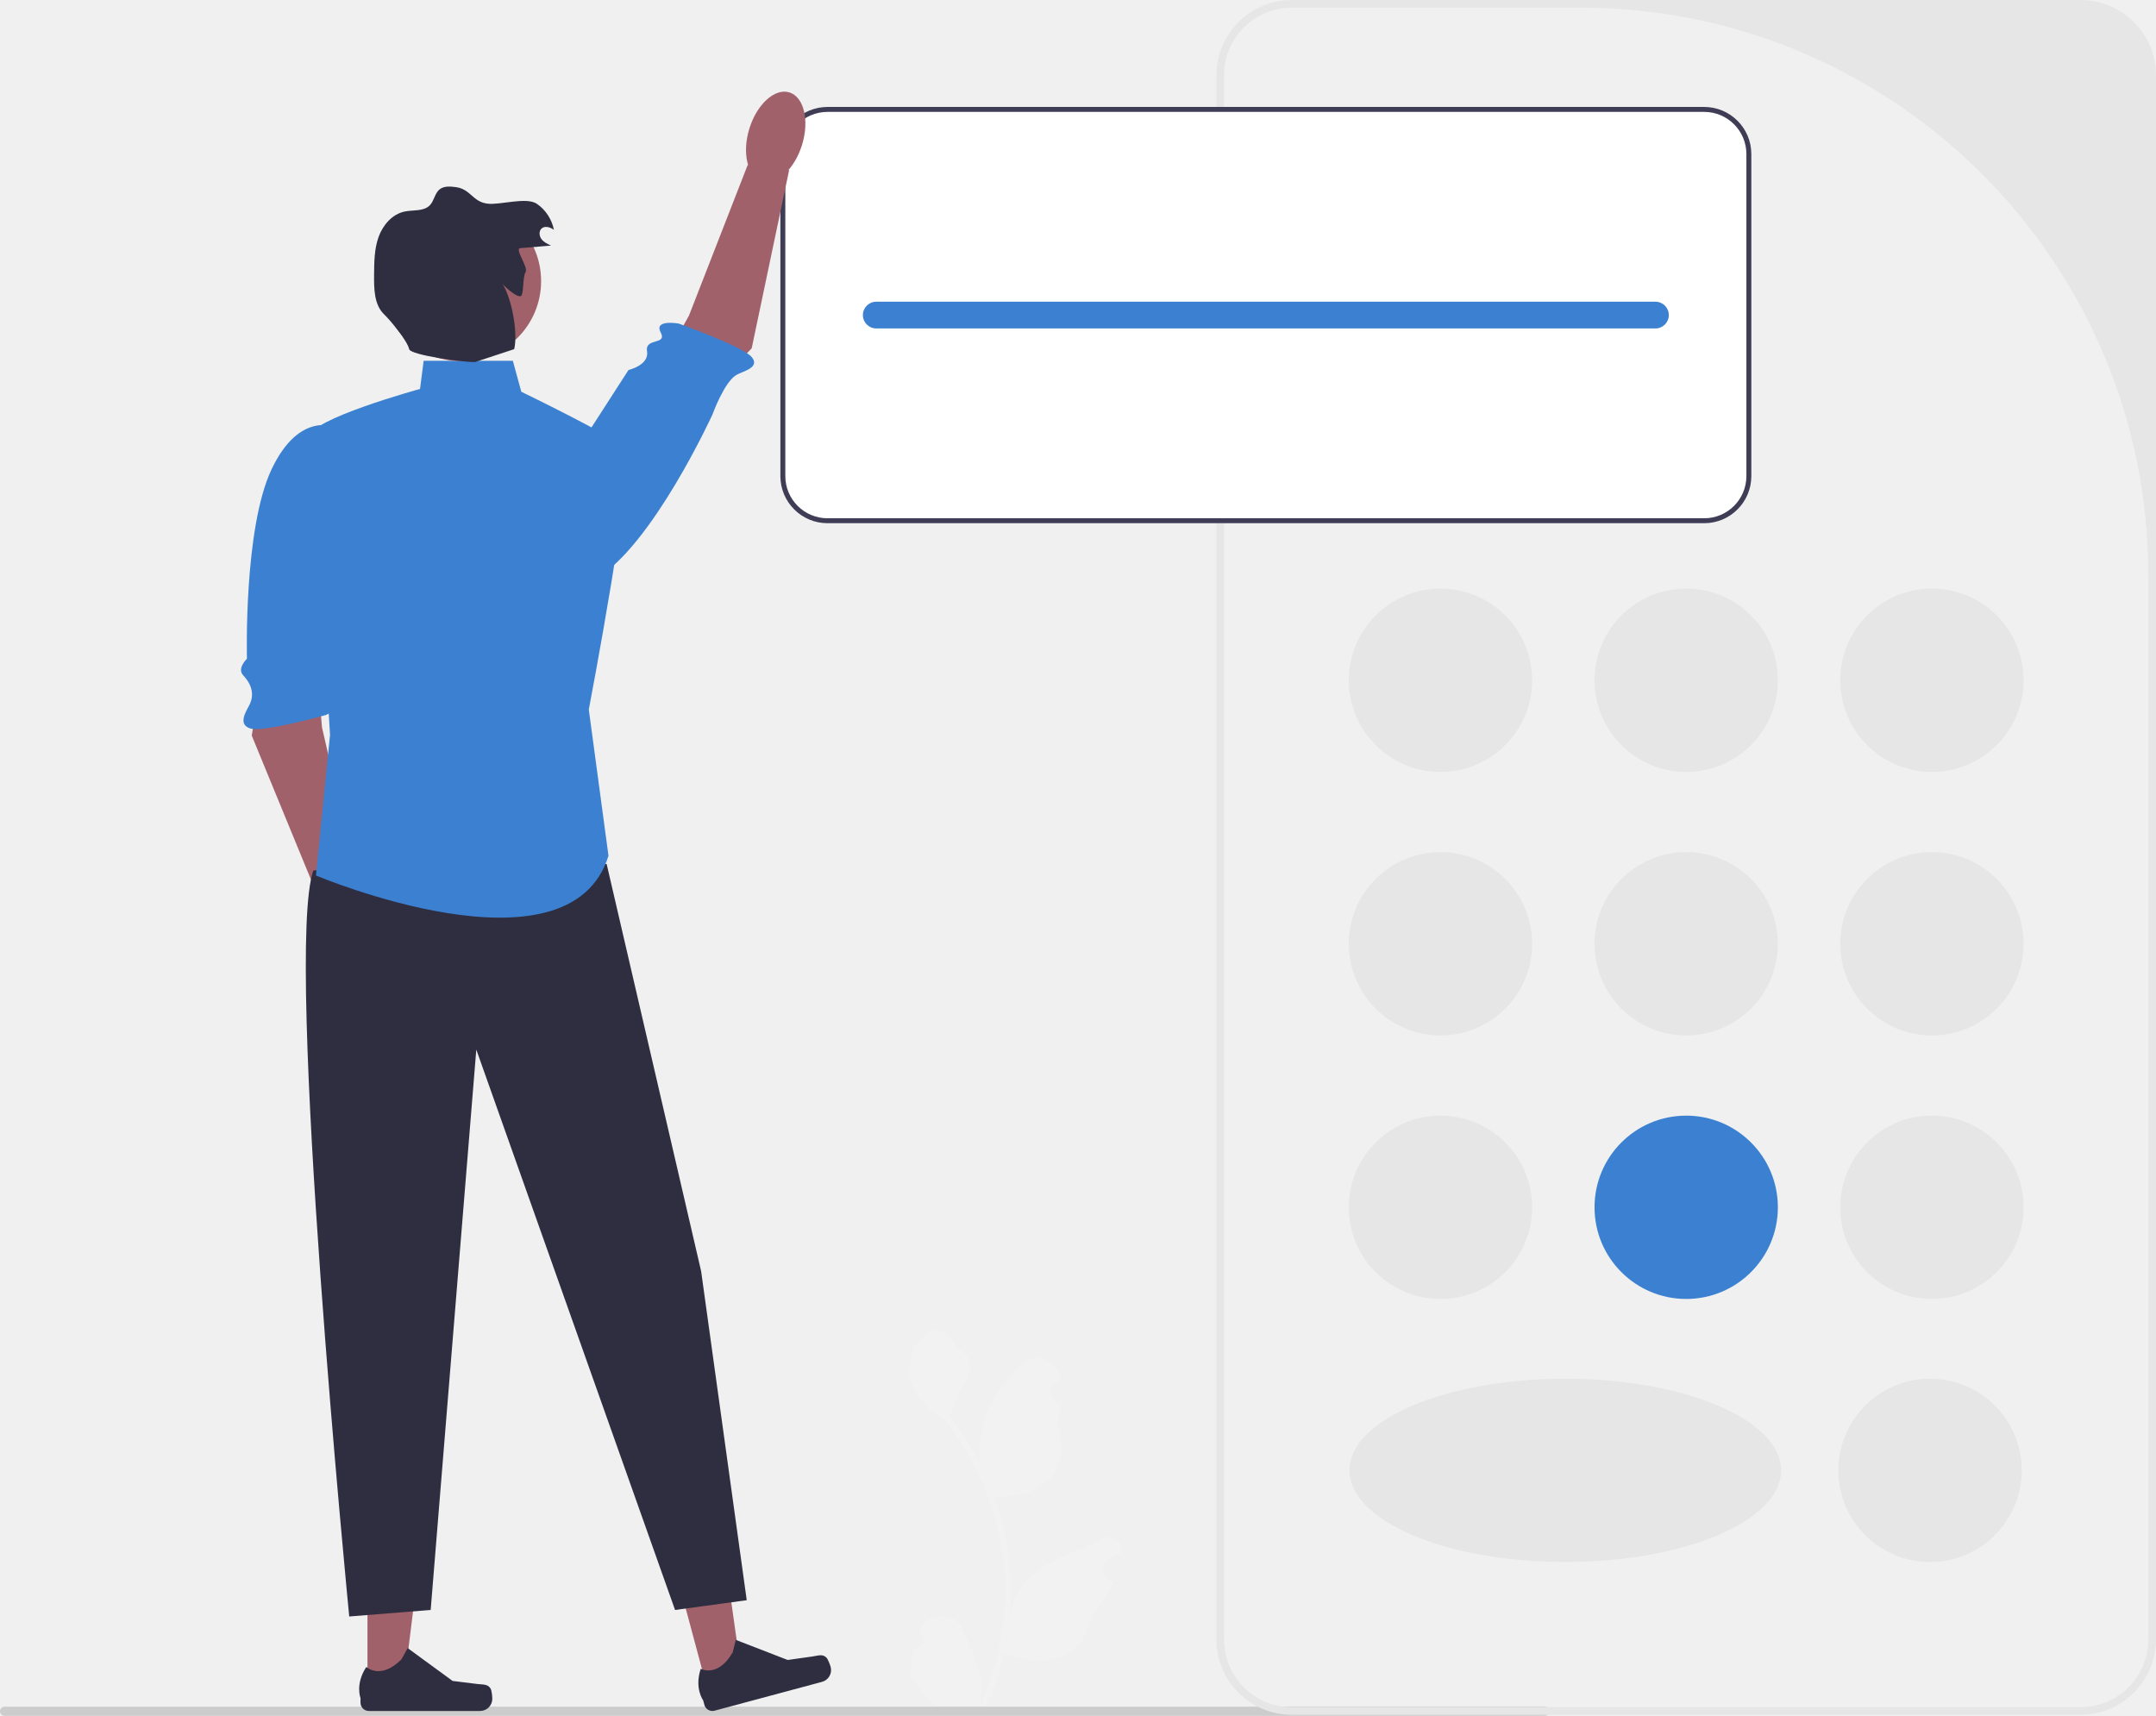
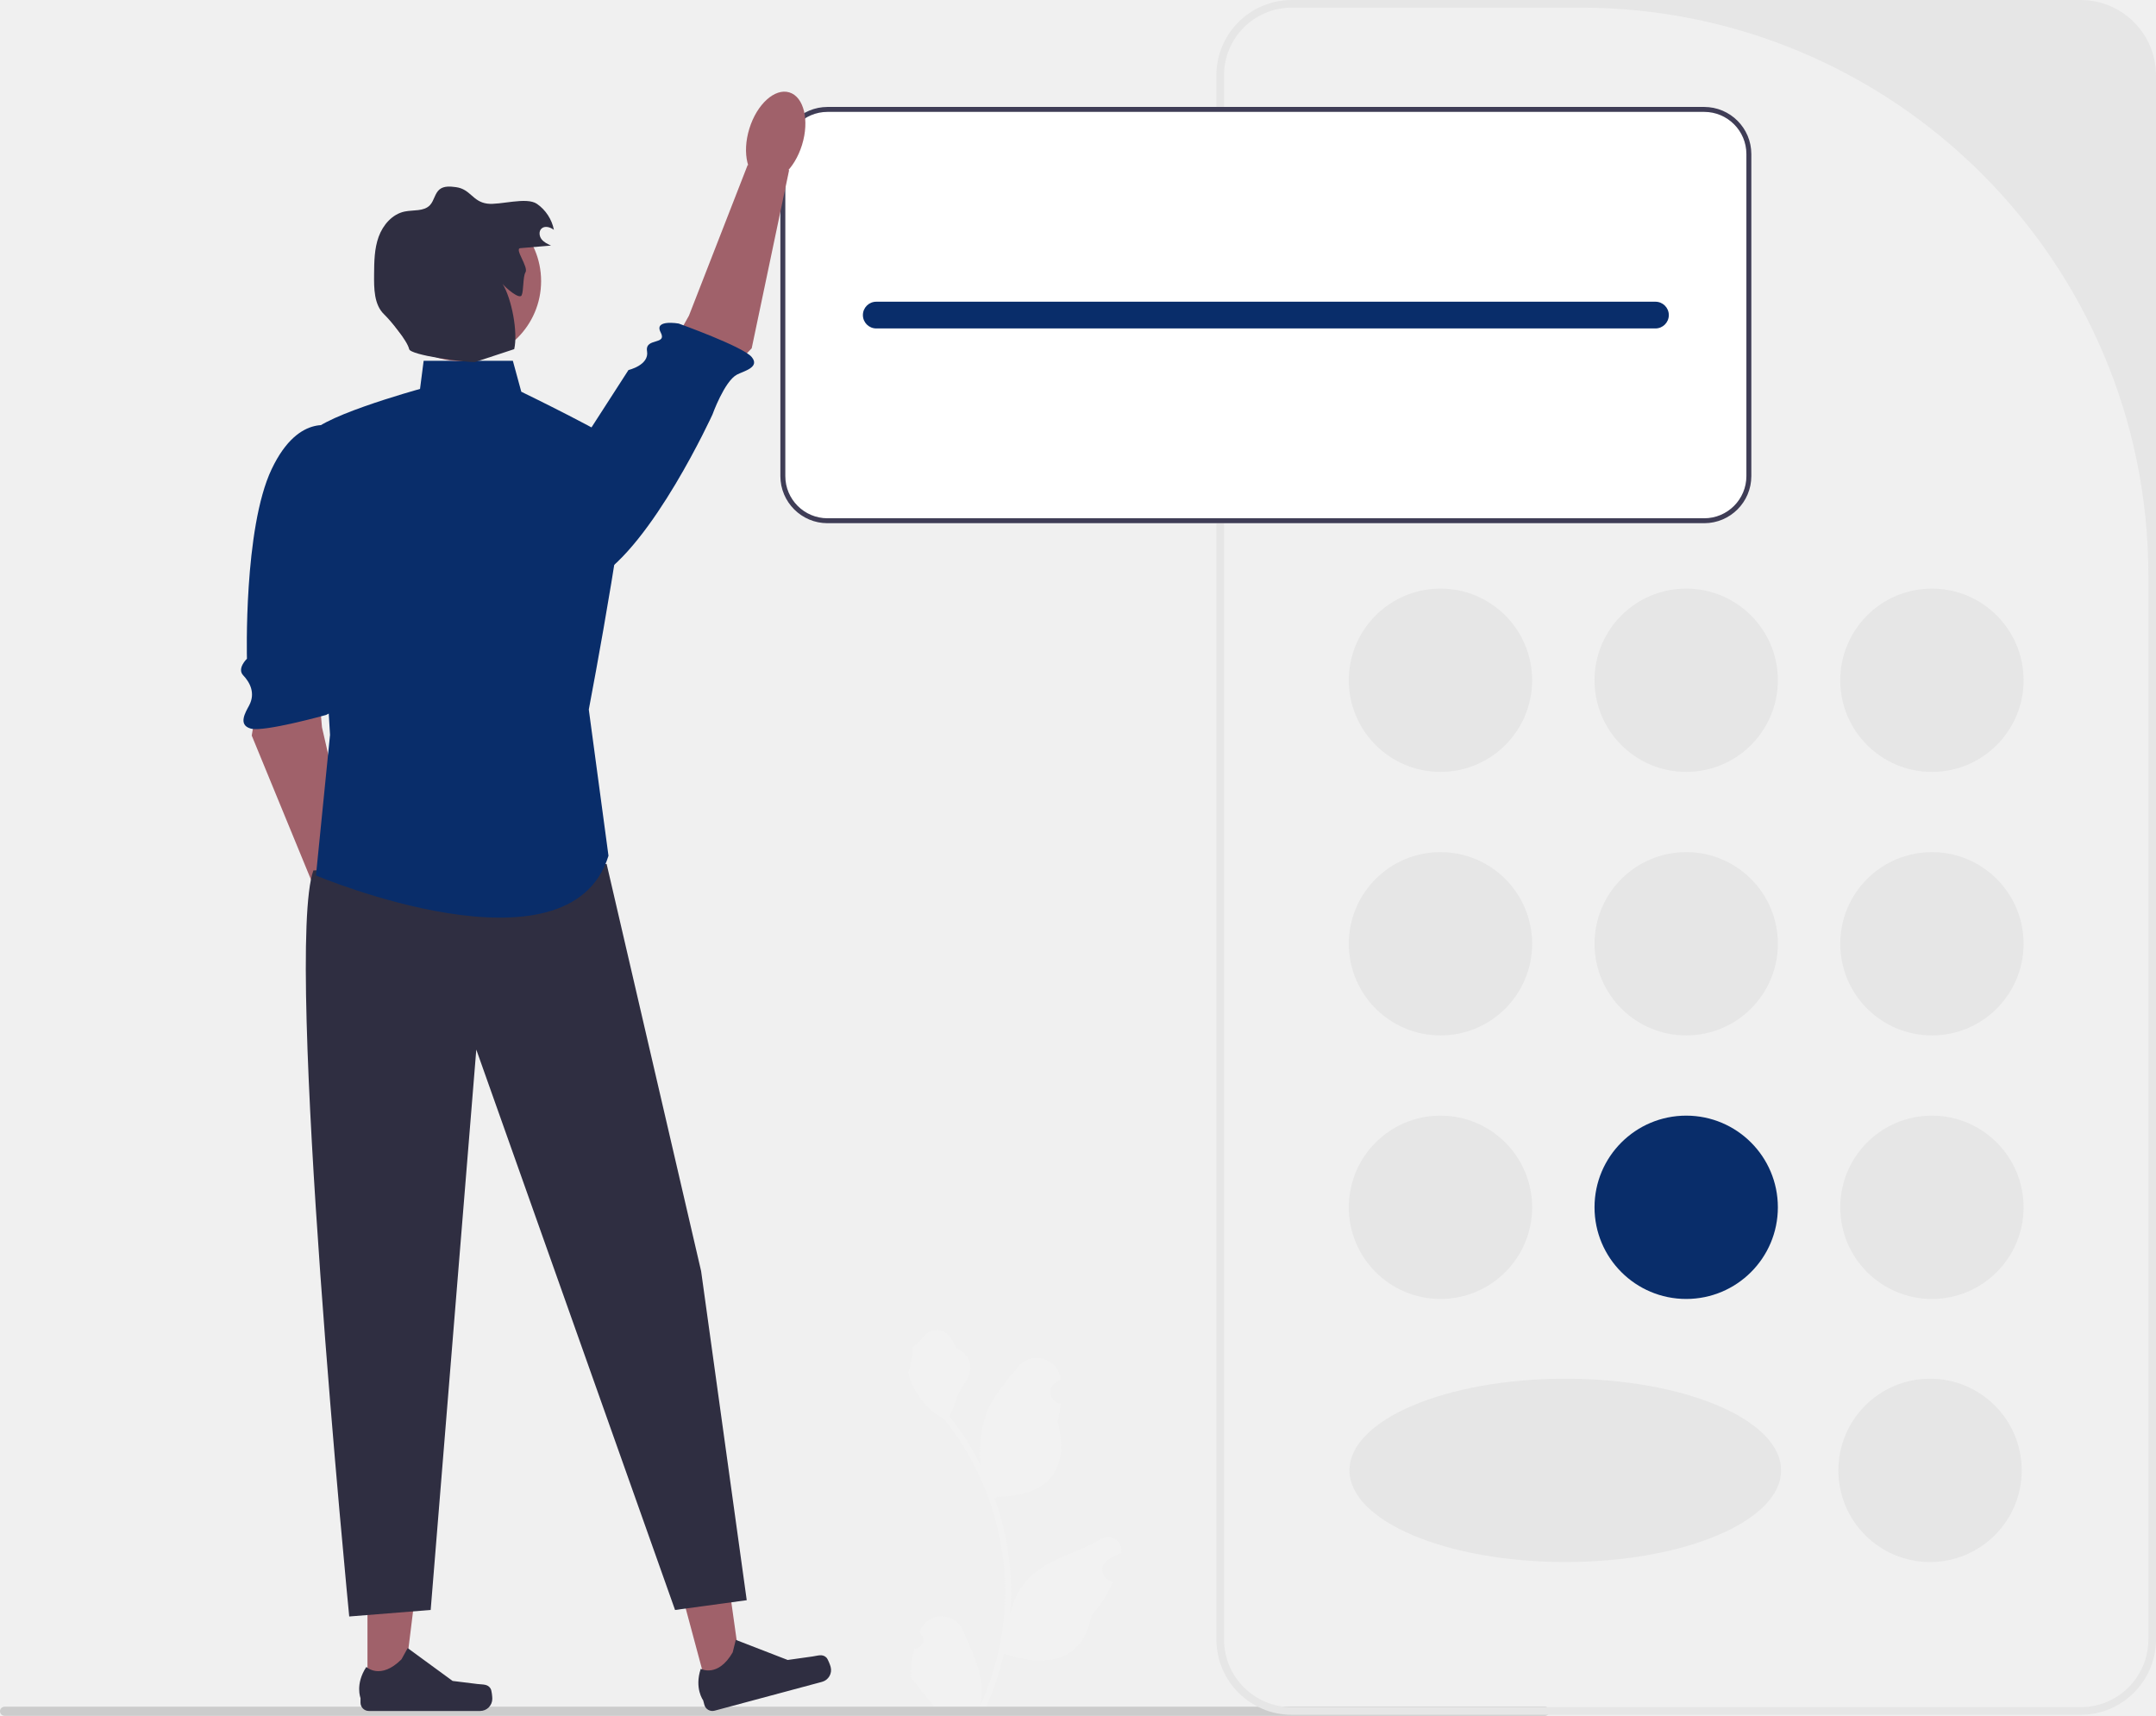
<svg xmlns="http://www.w3.org/2000/svg" width="564.468" height="449.265" viewBox="0 0 564.468 449.265">
  <path d="M239.346,431.63c2.066,.129,3.208-2.437,1.645-3.933l-.155-.618c.02-.05,.041-.099,.062-.148,2.089-4.982,9.17-4.947,11.241,.042,1.839,4.428,4.179,8.864,4.756,13.546,.258,2.067,.142,4.172-.316,6.2,4.308-9.411,6.575-19.687,6.575-30.021,0-2.597-.142-5.193-.433-7.783-.239-2.119-.568-4.224-.995-6.31-2.306-11.277-7.299-22.018-14.5-30.99-3.462-1.892-6.349-4.851-8.093-8.397-.626-1.279-1.117-2.655-1.35-4.056,.394,.052,1.486-5.949,1.188-6.317,.549-.833,1.532-1.247,2.131-2.06,2.982-4.043,7.091-3.337,9.236,2.157,4.582,2.313,4.627,6.148,1.815,9.837-1.789,2.347-2.035,5.522-3.604,8.035,.162,.207,.329,.407,.491,.614,2.961,3.798,5.522,7.88,7.681,12.169-.61-4.766,.291-10.508,1.826-14.21,1.748-4.217,5.025-7.769,7.91-11.415,3.466-4.379,10.573-2.468,11.184,3.083,.006,.054,.012,.107,.017,.161-.429,.242-.848,.499-1.259,.77-2.339,1.547-1.531,5.174,1.241,5.602l.063,.01c-.155,1.544-.42,3.074-.807,4.579,3.702,14.316-4.29,19.53-15.701,19.764-.252,.129-.497,.258-.749,.381,1.156,3.255,2.08,6.594,2.764,9.979,.614,2.99,1.04,6.013,1.279,9.049,.297,3.83,.271,7.68-.052,11.503l.019-.136c.82-4.211,3.107-8.145,6.427-10.87,4.946-4.063,11.933-5.559,17.268-8.824,2.568-1.572,5.859,.459,5.411,3.437l-.022,.143c-.794,.323-1.569,.698-2.319,1.117-.429,.242-.848,.499-1.259,.77-2.339,1.547-1.531,5.174,1.241,5.602l.063,.01c.045,.006,.084,.013,.129,.019-1.363,3.236-3.262,6.239-5.639,8.829-2.315,12.497-12.256,13.683-22.89,10.044h-.006c-1.163,5.064-2.861,10.011-5.044,14.726h-18.02c-.065-.2-.123-.407-.181-.607,1.666,.103,3.346,.006,4.986-.297-1.337-1.641-2.674-3.294-4.011-4.935-.032-.032-.058-.065-.084-.097-.678-.84-1.363-1.673-2.041-2.512l-0-.001c-.042-2.578,.267-5.147,.879-7.64l.001-0Z" fill="#f2f2f2" />
  <path d="M0,448.075c0,.66,.53,1.19,1.19,1.19H404.48c.66,0,1.19-.53,1.19-1.19,0-.66-.53-1.19-1.19-1.19H1.19c-.66,0-1.19,.53-1.19,1.19Z" fill="#ccc" />
  <path d="M544.743,449h-206.551c-10.876,0-19.724-8.849-19.724-19.725V19.725c0-10.876,8.848-19.725,19.724-19.725h206.551c10.876,0,19.725,8.849,19.725,19.725V429.275c0,10.876-8.849,19.725-19.725,19.725ZM338.192,2c-9.789,0-17.724,7.935-17.724,17.724V429.275c0,9.789,7.936,17.725,17.725,17.725h206.551c9.789,0,17.725-7.936,17.725-17.725V150.705c0-82.127-66.577-148.705-148.705-148.705h-75.571Z" fill="#e6e6e6" />
  <g>
    <circle cx="377.134" cy="178.118" r="24" fill="#e6e6e6" />
    <circle cx="505.801" cy="178.118" r="24" fill="#e6e6e6" />
    <circle cx="441.467" cy="178.118" r="24" fill="#e6e6e6" />
  </g>
  <circle cx="377.134" cy="247.118" r="24" fill="#e6e6e6" />
  <circle cx="505.801" cy="247.118" r="24" fill="#e6e6e6" />
  <circle cx="441.467" cy="247.118" r="24" fill="#e6e6e6" />
  <circle cx="377.134" cy="316.118" r="24" fill="#e6e6e6" />
  <circle cx="505.31" cy="385" r="24" fill="#e6e6e6" />
  <ellipse cx="409.81" cy="385" rx="56.5" ry="24" fill="#e6e6e6" />
  <circle cx="505.801" cy="316.118" r="24" fill="#e6e6e6" />
-   <circle cx="441.467" cy="316.118" r="24" fill="#3c81d1" />
+   <circle cx="441.467" cy="316.118" r="24" fill="#092d6a" />
  <path d="M446.184,28H216.65c-6.806,0-12.34,5.534-12.34,12.34V124.66c0,6.806,5.534,12.34,12.34,12.34h229.534c6.806,0,12.34-5.534,12.34-12.34V40.34c0-6.806-5.534-12.34-12.34-12.34Z" fill="#fff" />
  <path d="M446.184,28H216.65c-6.806,0-12.34,5.534-12.34,12.34V124.66c0,6.806,5.534,12.34,12.34,12.34h229.534c6.806,0,12.34-5.534,12.34-12.34V40.34c0-6.806-5.534-12.34-12.34-12.34Zm11.043,96.66c0,6.092-4.95,11.043-11.043,11.043H216.65c-6.092,0-11.043-4.95-11.043-11.043V40.34c0-6.092,4.95-11.043,11.043-11.043h229.534c6.092,0,11.043,4.95,11.043,11.043V124.66Z" fill="#3f3d56" />
-   <rect x="225.917" y="79" width="211" height="7" rx="3.5" ry="3.5" fill="#3c81d1" />
+   <rect x="225.917" y="79" width="211" height="7" rx="3.5" ry="3.5" fill="#092d6a" />
  <g>
    <g>
      <polygon points="67.952 180.421 65.908 192.596 84.038 236.7 93.766 231.699 84.298 190.427 82.937 174.676 67.952 180.421" fill="#a0616a" />
-       <path d="M87.966,111.929s-9.493-4.598-16.859,10.939c-7.366,15.537-6.454,49.614-6.454,49.614,0,0-2.682,2.554-.98,4.342s3.29,4.626,1.553,7.897c-.915,1.724-3.034,5.097,.435,6.055,3.469,.958,19.698-3.568,19.698-3.568,0,0,6.068-2.718,2.62-4.549-3.448-1.831,1.408-12.905,1.408-12.905l4.012-31.991-5.435-25.833Z" fill="#3c81d1" />
+       <path d="M87.966,111.929s-9.493-4.598-16.859,10.939c-7.366,15.537-6.454,49.614-6.454,49.614,0,0-2.682,2.554-.98,4.342s3.29,4.626,1.553,7.897c-.915,1.724-3.034,5.097,.435,6.055,3.469,.958,19.698-3.568,19.698-3.568,0,0,6.068-2.718,2.62-4.549-3.448-1.831,1.408-12.905,1.408-12.905l4.012-31.991-5.435-25.833Z" fill="#092d6a" />
      <ellipse cx="91.852" cy="241.931" rx="7.217" ry="12.155" transform="translate(-66.97226 37.62166) rotate(-17.07063)" fill="#a0616a" />
    </g>
    <g>
      <polygon points="185.278 442.57 194.364 440.131 189.282 403.923 175.872 407.522 185.278 442.57" fill="#a0616a" />
      <path d="M216.354,434.01h0c.411,.401,.973,1.898,1.121,2.453h0c.457,1.703-.553,3.454-2.256,3.911l-28.14,7.551c-1.162,.312-2.357-.377-2.668-1.539l-.314-1.172s-2.337-3.148-.635-8.257c0,0,4.474,2.442,8.368-4.308l.807-3.265,13.591,5.261,6.506-.915c1.423-.2,2.592-.724,3.621,.28Z" fill="#2f2e41" />
    </g>
    <g>
      <polygon points="96.211 442.361 105.619 442.36 110.095 406.072 96.209 406.073 96.211 442.361" fill="#a0616a" />
      <path d="M128.444,442.148h0c.293,.493,.447,2.086,.447,2.659h0c0,1.763-1.43,3.193-3.193,3.193h-29.135c-1.203,0-2.178-.975-2.178-2.178v-1.213s-1.441-3.646,1.526-8.139c0,0,3.688,3.518,9.199-1.992l1.625-2.944,11.764,8.603,6.52,.803c1.427,.176,2.691-.027,3.425,1.209Z" fill="#2f2e41" />
    </g>
    <path d="M158.823,226.205l24.739,106.632,11.943,86.159-18.767,2.559-52.037-146.726-11.943,146.726-21.326,1.706s-17.061-174.024-9.384-195.35l76.775-1.706Z" fill="#2f2e41" />
    <g>
      <polygon points="188.269 100.115 196.805 91.196 206.607 44.529 195.751 43.196 180.377 82.65 172.647 96.441 188.269 100.115" fill="#a0616a" />
-       <path d="M133.21,145.505s7.988,14.729,22.815,6.022c14.827-8.708,30.508-42.992,30.508-42.992,0,0,3.131-8.715,6.407-10.444,1.726-.911,6.168-1.894,3.838-4.636-2.33-2.743-19.09-8.739-19.09-8.739,0,0-6.547-1.164-4.725,2.289,1.822,3.453-4.162,1.314-3.558,4.968,.604,3.654-4.862,4.913-4.862,4.913l-31.333,48.62Z" fill="#3c81d1" />
+       <path d="M133.21,145.505s7.988,14.729,22.815,6.022c14.827-8.708,30.508-42.992,30.508-42.992,0,0,3.131-8.715,6.407-10.444,1.726-.911,6.168-1.894,3.838-4.636-2.33-2.743-19.09-8.739-19.09-8.739,0,0-6.547-1.164-4.725,2.289,1.822,3.453-4.162,1.314-3.558,4.968,.604,3.654-4.862,4.913-4.862,4.913l-31.333,48.62Z" fill="#092d6a" />
      <ellipse cx="203.087" cy="35.81" rx="12.155" ry="7.217" transform="translate(109.0197 219.3257) rotate(-72.86125)" fill="#a0616a" />
    </g>
-     <path d="M134.271,94.473h-23.356l-.945,7.364s-29.456,8.101-28.72,12.519,5.155,78.059,5.155,78.059l-3.682,36.82s66.277,27.984,76.587-5.155l-5.155-38.293s12.519-65.54,9.573-68.486c-2.946-2.946-27.247-14.728-27.247-14.728l-2.209-8.101Z" fill="#3c81d1" />
+     <path d="M134.271,94.473h-23.356l-.945,7.364s-29.456,8.101-28.72,12.519,5.155,78.059,5.155,78.059l-3.682,36.82s66.277,27.984,76.587-5.155l-5.155-38.293s12.519-65.54,9.573-68.486c-2.946-2.946-27.247-14.728-27.247-14.728l-2.209-8.101Z" fill="#092d6a" />
    <circle cx="120.704" cy="73.601" r="20.964" fill="#a0616a" />
    <path d="M136.229,64.978c2.679-.226,5.357-.453,8.036-.679-.921-.422-1.88-.874-2.493-1.68-.613-.806-.74-2.08,.001-2.77,.866-.807,2.3-.379,3.246,.331-.521-2.721-2.145-5.214-4.423-6.79-2.783-1.925-9.668,.37-13.023-.072-3.871-.51-4.354-3.811-8.226-4.321-1.459-.192-3.101-.337-4.249,.585-1.273,1.022-1.415,2.955-2.538,4.14-1.603,1.692-4.351,1.193-6.632,1.669-3.231,.674-5.667,3.508-6.792,6.611s-1.166,6.479-1.195,9.78c-.032,3.699-.044,7.982,2.632,10.537,1.63,1.557,6.07,6.897,6.55,9.099,.341,1.564,14.234,3.469,17.245,3.382l10.263-3.382c1.009-4.441-.66-13.227-3.058-17.099,.79,1.043,4.442,4.183,5,3s.305-4.892,1-6c.877-1.399-2.988-6.201-1.343-6.34Z" fill="#2f2e41" />
  </g>
</svg>
